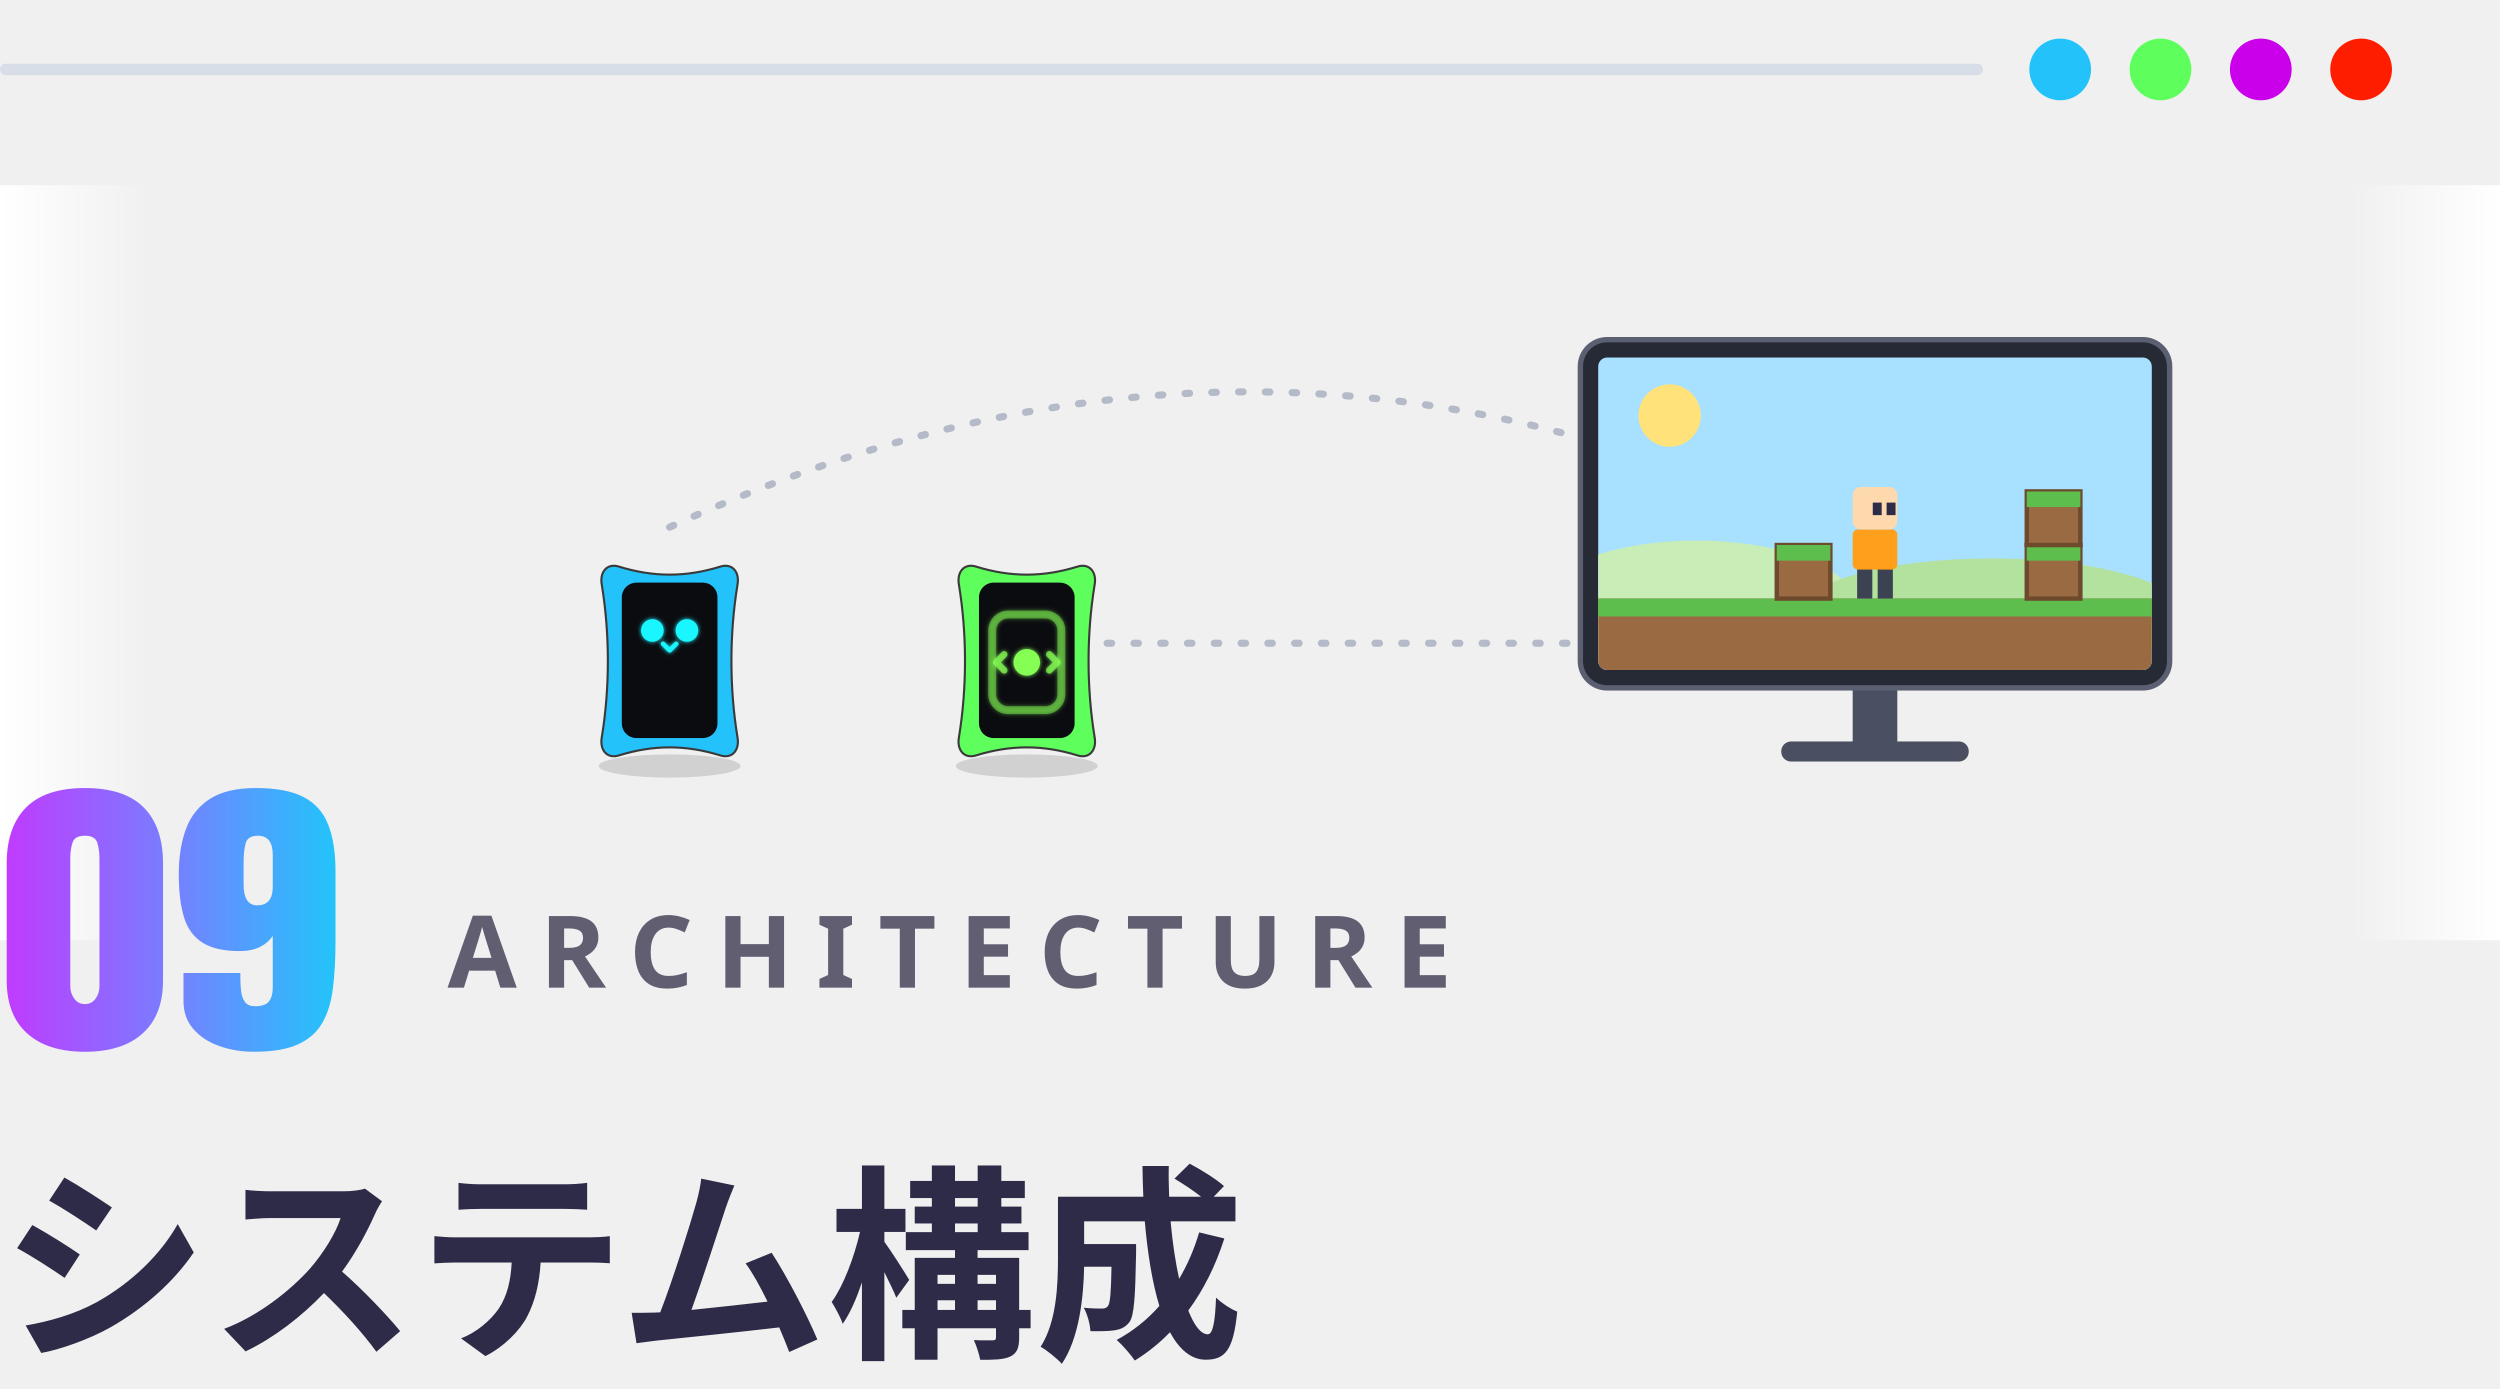
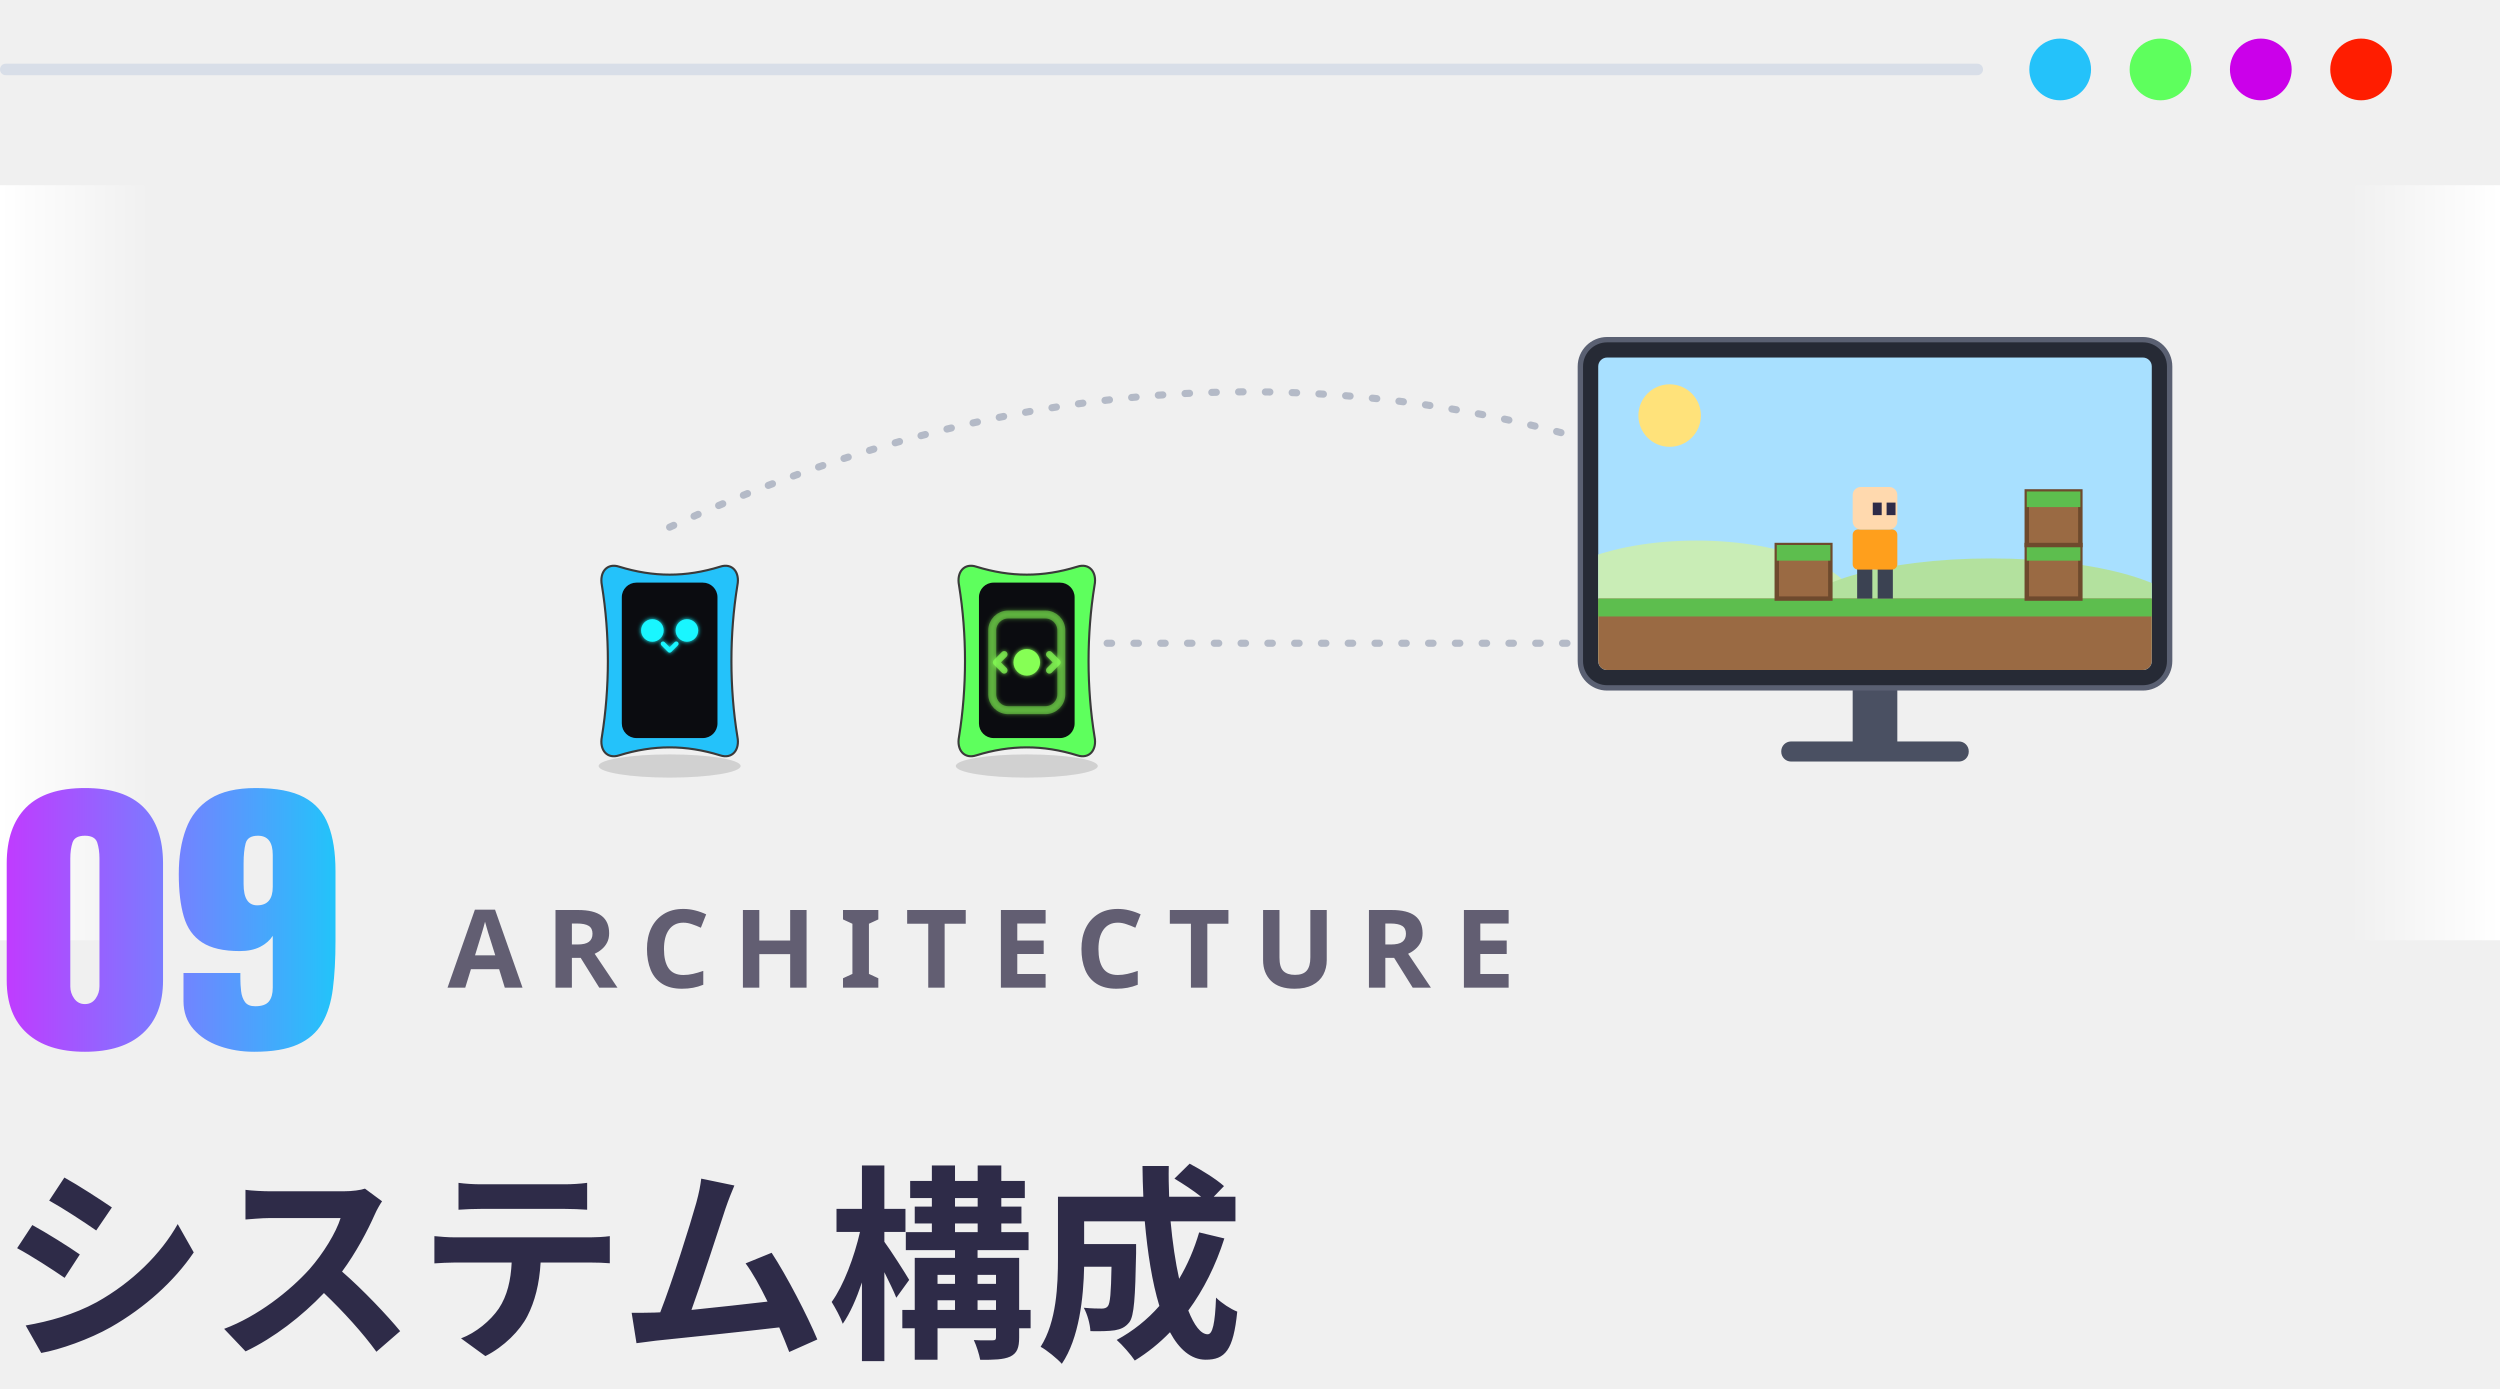
<svg xmlns="http://www.w3.org/2000/svg" viewBox="0 0 324 180" width="324" height="180" role="img">
  <defs>
    <filter id="glow" x="-30%" y="-30%" width="160%" height="160%">
      <feGaussianBlur stdDeviation="1.6" />
    </filter>
    <linearGradient id="brand" x1="0" y1="0" x2="1" y2="0">
      <stop offset="0" stop-color="#C03BFF" />
      <stop offset=".55" stop-color="#6F86FF" />
      <stop offset="1" stop-color="#22C4FA" />
    </linearGradient>
    <linearGradient id="bg" x1="0" y1="0" x2="1" y2="1">
      <stop offset="0" stop-color="#E8FAFF" />
      <stop offset="1" stop-color="#FFF5DC" />
    </linearGradient>
    <style>
.jp{font-family:'Hiragino Sans','Hiragino Kaku Gothic ProN','Yu Gothic UI','Yu Gothic','Meiryo','Noto Sans JP','Noto Sans CJK JP',sans-serif}
.disp{font-family:Impact,Haettenschweiler,'Anton','Arial Narrow Bold','Arial Black',sans-serif}
.gh{font-family:-apple-system,BlinkMacSystemFont,'Segoe UI','Noto Sans',Helvetica,Arial,sans-serif}
.rnd{font-family:RcRounded,'Hiragino Maru Gothic ProN','Yu Gothic UI','Noto Sans JP',sans-serif}
.hand{font-family:RcHand,'Hiragino Maru Gothic ProN','Yu Gothic UI','Noto Sans JP',sans-serif}
.mono{font-family:ui-monospace,SFMono-Regular,'Cascadia Mono',Consolas,'Liberation Mono',monospace}

@keyframes bob{0%,100%{transform:translateY(0)}50%{transform:translateY(-5px)}}
@keyframes blink{0%,90%,100%{transform:scaleY(1)}94%{transform:scaleY(.12)}}
@keyframes flow{to{stroke-dashoffset:-28}}
@keyframes pulse{0%,100%{opacity:.55}50%{opacity:1}}
.bob{animation:bob 2.6s ease-in-out infinite}
.eyes{transform-box:fill-box;transform-origin:center;animation:blink 4.8s infinite}
.flow{stroke-dasharray:6 8;animation:flow 1.1s linear infinite}
.pulse{animation:pulse 2.4s ease-in-out infinite}
@media (prefers-reduced-motion:reduce){.bob,.eyes,.flow,.pulse{animation:none}}
@keyframes spin{to{transform:rotate(360deg)}}.spin{animation:spin 1.1s linear infinite}@keyframes drip{0%{transform:translateY(0);opacity:1}100%{transform:translateY(8px);opacity:0}}.drip{animation:drip .8s ease-in infinite}@media (prefers-reduced-motion:reduce){*{animation:none!important}}@keyframes ln9{0%{transform:translateX(0);opacity:0}10%{opacity:1}90%{opacity:1}100%{transform:translateX(102.0px);opacity:0}}.ln9{animation:ln9 .72s linear infinite}@keyframes k-lnv9{0%{opacity:0}3.7%{opacity:0}4%{opacity:1}92%{opacity:1}92.3%{opacity:0}100%{opacity:0}}.lnv9{opacity:0;animation:k-lnv9 9s linear infinite}@keyframes k-w9{0%{transform:translate(0px,0px);animation-timing-function:cubic-bezier(.45,0,.55,1)}25%{transform:translate(-24px,0px);animation-timing-function:cubic-bezier(.45,0,.55,1)}50%{transform:translate(0px,0px);animation-timing-function:cubic-bezier(.45,0,.55,1)}75%{transform:translate(-24px,0px);animation-timing-function:cubic-bezier(.45,0,.55,1)}100%{transform:translate(0px,0px)}}.w9{animation:k-w9 9s linear infinite}@keyframes k-ok9{0%{transform:scale(0)}29%{transform:scale(0);animation-timing-function:cubic-bezier(0,.55,.45,1)}31.5%{transform:scale(1.3);animation-timing-function:cubic-bezier(.45,0,.55,1)}33%{transform:scale(1)}42%{transform:scale(1);animation-timing-function:cubic-bezier(.55,0,1,.45)}44%{transform:scale(0)}100%{transform:scale(0)}}.ok9{animation:k-ok9 9s linear infinite;transform-box:fill-box;transform-origin:50% 50%}.ok9{transform:scale(0)}@keyframes k-e9x{0%{transform:translateX(150px)}9%{transform:translateX(150px);animation-timing-function:linear}29%{transform:translateX(356.0px)}100%{transform:translateX(356.0px)}}@keyframes k-e9y{0%{transform:translateY(40px)}9%{transform:translateY(40px);animation-timing-function:cubic-bezier(0,.55,.45,1)}19%{transform:translateY(14px);animation-timing-function:cubic-bezier(.55,0,1,.45)}29%{transform:translateY(22px)}100%{transform:translateY(22px)}}@keyframes k-e9o{0%{opacity:0}8.8%{opacity:0}9%{opacity:1}29%{opacity:1}29.2%{opacity:0}100%{opacity:0}}.e9x{animation:k-e9x 9s linear infinite}.e9y{animation:k-e9y 9s linear infinite}.e9o{opacity:0;animation:k-e9o 9s linear infinite}@keyframes k-e9r{0%{transform:rotate(0deg)}9%{transform:rotate(0deg);animation-timing-function:linear}29%{transform:rotate(-20deg)}100%{transform:rotate(-20deg)}}.e9r{animation:k-e9r 9s linear infinite;transform-box:fill-box;transform-origin:50% 50%}@keyframes k-e9bx{0%{transform:translateX(356.0px)}50%{transform:translateX(356.0px);animation-timing-function:linear}66%{transform:translateX(150px)}100%{transform:translateX(150px)}}@keyframes k-e9by{0%{transform:translateY(22px)}50%{transform:translateY(22px);animation-timing-function:cubic-bezier(0,.55,.45,1)}58%{transform:translateY(14px);animation-timing-function:cubic-bezier(.55,0,1,.45)}66%{transform:translateY(40px)}100%{transform:translateY(40px)}}@keyframes k-e9bo{0%{opacity:0}49.8%{opacity:0}50%{opacity:1}66%{opacity:1}66.2%{opacity:0}100%{opacity:0}}.e9bx{animation:k-e9bx 9s linear infinite}.e9by{animation:k-e9by 9s linear infinite}.e9bo{opacity:0;animation:k-e9bo 9s linear infinite}@keyframes k-e9br{0%{transform:rotate(0deg)}50%{transform:rotate(0deg);animation-timing-function:linear}66%{transform:rotate(20deg)}100%{transform:rotate(20deg)}}.e9br{animation:k-e9br 9s linear infinite;transform-box:fill-box;transform-origin:50% 50%}@keyframes k-e9gx{0%{transform:translateX(356.0px)}52%{transform:translateX(356.0px);animation-timing-function:linear}66%{transform:translateX(230px)}100%{transform:translateX(230px)}}@keyframes k-e9gy{0%{transform:translateY(22px)}52%{transform:translateY(22px);animation-timing-function:cubic-bezier(0,.55,.45,1)}59%{transform:translateY(16px);animation-timing-function:cubic-bezier(.55,0,1,.45)}66%{transform:translateY(40px)}100%{transform:translateY(40px)}}@keyframes k-e9go{0%{opacity:0}51.8%{opacity:0}52%{opacity:1}66%{opacity:1}66.2%{opacity:0}100%{opacity:0}}.e9gx{animation:k-e9gx 9s linear infinite}.e9gy{animation:k-e9gy 9s linear infinite}.e9go{opacity:0;animation:k-e9go 9s linear infinite}@keyframes k-e9gr{0%{transform:rotate(0deg)}52%{transform:rotate(0deg);animation-timing-function:linear}66%{transform:rotate(20deg)}100%{transform:rotate(20deg)}}.e9gr{animation:k-e9gr 9s linear infinite;transform-box:fill-box;transform-origin:50% 50%}@keyframes x-b9{0%{transform:translateX(0px);animation-timing-function:cubic-bezier(.45,0,.55,1)}6%{transform:translateX(0px);animation-timing-function:cubic-bezier(.45,0,.55,1)}9%{transform:translateX(0px);animation-timing-function:cubic-bezier(.55,0,1,.45)}11.5%{transform:translateX(0px);animation-timing-function:cubic-bezier(.45,0,.55,1)}13%{transform:translateX(0px);animation-timing-function:cubic-bezier(.45,0,.55,1)}64%{transform:translateX(0px);animation-timing-function:cubic-bezier(.45,0,.55,1)}66%{transform:translateX(0px);animation-timing-function:cubic-bezier(0,.55,.45,1)}67%{transform:translateX(0px);animation-timing-function:cubic-bezier(0,.55,.45,1)}70%{transform:translateX(0px);animation-timing-function:cubic-bezier(.55,0,1,.45)}73%{transform:translateX(0px);animation-timing-function:cubic-bezier(0,.55,.45,1)}75%{transform:translateX(0px);animation-timing-function:cubic-bezier(.45,0,.55,1)}92%{transform:translateX(0px);animation-timing-function:cubic-bezier(.45,0,.55,1)}100%{transform:translateX(0px);animation-timing-function:cubic-bezier(.45,0,.55,1)}}@keyframes y-b9{0%{transform:translateY(0px);animation-timing-function:cubic-bezier(.45,0,.55,1)}6%{transform:translateY(0px);animation-timing-function:cubic-bezier(.45,0,.55,1)}9%{transform:translateY(-8px);animation-timing-function:cubic-bezier(.55,0,1,.45)}11.5%{transform:translateY(0px);animation-timing-function:cubic-bezier(.45,0,.55,1)}13%{transform:translateY(0px);animation-timing-function:cubic-bezier(.45,0,.55,1)}64%{transform:translateY(0px);animation-timing-function:cubic-bezier(.45,0,.55,1)}66%{transform:translateY(0px);animation-timing-function:cubic-bezier(0,.55,.45,1)}67%{transform:translateY(0px);animation-timing-function:cubic-bezier(0,.55,.45,1)}70%{transform:translateY(-10px);animation-timing-function:cubic-bezier(.55,0,1,.45)}73%{transform:translateY(0px);animation-timing-function:cubic-bezier(0,.55,.45,1)}75%{transform:translateY(0px);animation-timing-function:cubic-bezier(.45,0,.55,1)}92%{transform:translateY(0px);animation-timing-function:cubic-bezier(.45,0,.55,1)}100%{transform:translateY(0px);animation-timing-function:cubic-bezier(.45,0,.55,1)}}@keyframes p-b9{0%{transform:rotate(0deg) scale(1,1);animation-timing-function:cubic-bezier(.45,0,.55,1)}6%{transform:rotate(-6deg) scale(1.04,0.95);animation-timing-function:cubic-bezier(.45,0,.55,1)}9%{transform:rotate(8deg) scale(0.95,1.06);animation-timing-function:cubic-bezier(.55,0,1,.45)}11.5%{transform:rotate(0deg) scale(1.06,0.94);animation-timing-function:cubic-bezier(.45,0,.55,1)}13%{transform:rotate(0deg) scale(1,1);animation-timing-function:cubic-bezier(.45,0,.55,1)}64%{transform:rotate(0deg) scale(1,1);animation-timing-function:cubic-bezier(.45,0,.55,1)}66%{transform:rotate(0deg) scale(1.1,0.88);animation-timing-function:cubic-bezier(0,.55,.45,1)}67%{transform:rotate(0deg) scale(1.1,0.88);animation-timing-function:cubic-bezier(0,.55,.45,1)}70%{transform:rotate(0deg) scale(0.93,1.1);animation-timing-function:cubic-bezier(.55,0,1,.45)}73%{transform:rotate(0deg) scale(1.1,0.88);animation-timing-function:cubic-bezier(0,.55,.45,1)}75%{transform:rotate(0deg) scale(1,1);animation-timing-function:cubic-bezier(.45,0,.55,1)}92%{transform:rotate(0deg) scale(1,1);animation-timing-function:cubic-bezier(.45,0,.55,1)}100%{transform:rotate(0deg) scale(1,1);animation-timing-function:cubic-bezier(.45,0,.55,1)}}.x-b9{animation:x-b9 9s linear 0s infinite}.y-b9{animation:y-b9 9s linear 0s infinite}.p-b9{animation:p-b9 9s linear 0s infinite;transform-box:fill-box;transform-origin:50% 100%}@keyframes s-b9{0%{transform:scale(1.00);animation-timing-function:cubic-bezier(.45,0,.55,1)}6%{transform:scale(1.00);animation-timing-function:cubic-bezier(.45,0,.55,1)}9%{transform:scale(0.82);animation-timing-function:cubic-bezier(.55,0,1,.45)}11.5%{transform:scale(1.00);animation-timing-function:cubic-bezier(.45,0,.55,1)}13%{transform:scale(1.00);animation-timing-function:cubic-bezier(.45,0,.55,1)}64%{transform:scale(1.00);animation-timing-function:cubic-bezier(.45,0,.55,1)}66%{transform:scale(1.00);animation-timing-function:cubic-bezier(0,.55,.45,1)}67%{transform:scale(1.00);animation-timing-function:cubic-bezier(0,.55,.45,1)}70%{transform:scale(0.78);animation-timing-function:cubic-bezier(.55,0,1,.45)}73%{transform:scale(1.00);animation-timing-function:cubic-bezier(0,.55,.45,1)}75%{transform:scale(1.00);animation-timing-function:cubic-bezier(.45,0,.55,1)}92%{transform:scale(1.00);animation-timing-function:cubic-bezier(.45,0,.55,1)}100%{transform:scale(1.00);animation-timing-function:cubic-bezier(.45,0,.55,1)}}.s-b9{animation:s-b9 9s linear 0s infinite;transform-box:fill-box;transform-origin:50% 50%}@keyframes k-b9-f0{0%{opacity:1}66%{opacity:1}66.3%{opacity:0}91.7%{opacity:0}92%{opacity:1}100%{opacity:1}}.b9-f0{opacity:1;animation:k-b9-f0 9s linear infinite}@keyframes k-b9-f1{0%{opacity:0}65.7%{opacity:0}66%{opacity:1}92%{opacity:1}92.3%{opacity:0}100%{opacity:0}}.b9-f1{opacity:0;animation:k-b9-f1 9s linear infinite}@keyframes x-g9{0%{transform:translateX(0px);animation-timing-function:cubic-bezier(.45,0,.55,1)}25%{transform:translateX(0px);animation-timing-function:cubic-bezier(.45,0,.55,1)}50%{transform:translateX(0px);animation-timing-function:cubic-bezier(.45,0,.55,1)}66%{transform:translateX(0px);animation-timing-function:cubic-bezier(.45,0,.55,1)}67.5%{transform:translateX(0px);animation-timing-function:cubic-bezier(0,.55,.45,1)}70%{transform:translateX(0px);animation-timing-function:cubic-bezier(.55,0,1,.45)}72.5%{transform:translateX(0px);animation-timing-function:cubic-bezier(.45,0,.55,1)}75%{transform:translateX(0px);animation-timing-function:cubic-bezier(.45,0,.55,1)}100%{transform:translateX(0px);animation-timing-function:cubic-bezier(.45,0,.55,1)}}@keyframes y-g9{0%{transform:translateY(0px);animation-timing-function:cubic-bezier(.45,0,.55,1)}25%{transform:translateY(0px);animation-timing-function:cubic-bezier(.45,0,.55,1)}50%{transform:translateY(0px);animation-timing-function:cubic-bezier(.45,0,.55,1)}66%{transform:translateY(0px);animation-timing-function:cubic-bezier(.45,0,.55,1)}67.5%{transform:translateY(0px);animation-timing-function:cubic-bezier(0,.55,.45,1)}70%{transform:translateY(-8px);animation-timing-function:cubic-bezier(.55,0,1,.45)}72.5%{transform:translateY(0px);animation-timing-function:cubic-bezier(.45,0,.55,1)}75%{transform:translateY(0px);animation-timing-function:cubic-bezier(.45,0,.55,1)}100%{transform:translateY(0px);animation-timing-function:cubic-bezier(.45,0,.55,1)}}@keyframes p-g9{0%{transform:rotate(-4deg) scale(1,1);animation-timing-function:cubic-bezier(.45,0,.55,1)}25%{transform:rotate(4deg) scale(1,1);animation-timing-function:cubic-bezier(.45,0,.55,1)}50%{transform:rotate(-4deg) scale(1,1);animation-timing-function:cubic-bezier(.45,0,.55,1)}66%{transform:rotate(2deg) scale(1,1);animation-timing-function:cubic-bezier(.45,0,.55,1)}67.5%{transform:rotate(0deg) scale(1.1,0.88);animation-timing-function:cubic-bezier(0,.55,.45,1)}70%{transform:rotate(0deg) scale(0.95,1.06);animation-timing-function:cubic-bezier(.55,0,1,.45)}72.5%{transform:rotate(0deg) scale(1.06,0.94);animation-timing-function:cubic-bezier(.45,0,.55,1)}75%{transform:rotate(4deg) scale(1,1);animation-timing-function:cubic-bezier(.45,0,.55,1)}100%{transform:rotate(-4deg) scale(1,1);animation-timing-function:cubic-bezier(.45,0,.55,1)}}.x-g9{animation:x-g9 9s linear 0s infinite}.y-g9{animation:y-g9 9s linear 0s infinite}.p-g9{animation:p-g9 9s linear 0s infinite;transform-box:fill-box;transform-origin:50% 100%}@keyframes s-g9{0%{transform:scale(1.00);animation-timing-function:cubic-bezier(.45,0,.55,1)}25%{transform:scale(1.00);animation-timing-function:cubic-bezier(.45,0,.55,1)}50%{transform:scale(1.00);animation-timing-function:cubic-bezier(.45,0,.55,1)}66%{transform:scale(1.00);animation-timing-function:cubic-bezier(.45,0,.55,1)}67.5%{transform:scale(1.00);animation-timing-function:cubic-bezier(0,.55,.45,1)}70%{transform:scale(0.82);animation-timing-function:cubic-bezier(.55,0,1,.45)}72.5%{transform:scale(1.00);animation-timing-function:cubic-bezier(.45,0,.55,1)}75%{transform:scale(1.00);animation-timing-function:cubic-bezier(.45,0,.55,1)}100%{transform:scale(1.00);animation-timing-function:cubic-bezier(.45,0,.55,1)}}.s-g9{animation:s-g9 9s linear 0s infinite;transform-box:fill-box;transform-origin:50% 50%}@keyframes k-g9-f0{0%{opacity:1}100%{opacity:1}}.g9-f0{opacity:1;animation:k-g9-f0 9s linear infinite}@keyframes k-g9k{0%{transform:translate(12px,0px);animation-timing-function:cubic-bezier(.45,0,.55,1)}25%{transform:translate(-12px,0px);animation-timing-function:cubic-bezier(.45,0,.55,1)}50%{transform:translate(12px,0px);animation-timing-function:cubic-bezier(.45,0,.55,1)}75%{transform:translate(-12px,0px);animation-timing-function:cubic-bezier(.45,0,.55,1)}100%{transform:translate(12px,0px)}}.g9k{animation:k-g9k 9s linear infinite}</style>
  </defs>
  <rect x="0" y="8.25" width="257" height="1.5" rx=".75" fill="#D8DEE8" />
  <circle cx="267" cy="9" r="4" fill="#24C2FA" />
  <circle cx="280" cy="9" r="4" fill="#5EFF5D" />
  <circle cx="293" cy="9" r="4" fill="#CB00EA" />
  <circle cx="306" cy="9" r="4" fill="#FF1D00" />
  <g transform="translate(0 44)">
    <defs>
      <linearGradient id="stagefade" x1="0" y1="0" x2="324" y2="0" gradientUnits="userSpaceOnUse">
        <stop offset="0" stop-color="#FFFFFF" />
        <stop offset="0.06" stop-color="#FFFFFF" stop-opacity="0" />
        <stop offset="0.94" stop-color="#FFFFFF" stop-opacity="0" />
        <stop offset="1" stop-color="#FFFFFF" />
      </linearGradient>
      <clipPath id="stage">
        <rect x="0" y="-20" width="324" height="97.857" />
      </clipPath>
    </defs>
    <g clip-path="url(#stage)">
      <svg x="0.0" y="0.0" width="324.0" height="57.9" viewBox="0 0 560 100" overflow="visible">
        <path d="M150 42Q254.0 -6 354.0 22" fill="none" stroke="#9AA3B5" stroke-width="1.6" stroke-dasharray="1 5" stroke-linecap="round" opacity=".7" />
        <path d="M248 68H352.0" stroke="#9AA3B5" stroke-width="1.6" stroke-dasharray="1 5" stroke-linecap="round" opacity=".7" />
        <g class="lnv9">
          <circle class="ln9" style="animation-delay:0.00s" cx="248" cy="68" r="2.6" fill="#5EFF5D" stroke="#FFFFFF" stroke-width="1" />
          <circle class="ln9" style="animation-delay:-0.09s" cx="248" cy="68" r="2.6" fill="#5EFF5D" stroke="#FFFFFF" stroke-width="1" />
          <circle class="ln9" style="animation-delay:-0.18s" cx="248" cy="68" r="2.6" fill="#5EFF5D" stroke="#FFFFFF" stroke-width="1" />
          <circle class="ln9" style="animation-delay:-0.27s" cx="248" cy="68" r="2.6" fill="#5EFF5D" stroke="#FFFFFF" stroke-width="1" />
          <circle class="ln9" style="animation-delay:-0.36s" cx="248" cy="68" r="2.6" fill="#5EFF5D" stroke="#FFFFFF" stroke-width="1" />
          <circle class="ln9" style="animation-delay:-0.45s" cx="248" cy="68" r="2.6" fill="#5EFF5D" stroke="#FFFFFF" stroke-width="1" />
          <circle class="ln9" style="animation-delay:-0.54s" cx="248" cy="68" r="2.6" fill="#5EFF5D" stroke="#FFFFFF" stroke-width="1" />
          <circle class="ln9" style="animation-delay:-0.63s" cx="248" cy="68" r="2.6" fill="#5EFF5D" stroke="#FFFFFF" stroke-width="1" />
        </g>
        <rect x="415" y="78" width="10" height="13" fill="#4A5062" />
        <rect x="399" y="90" width="42" height="4.5" rx="2.2" fill="#4A5062" />
        <rect x="354.0" y="0" width="132" height="78" rx="6" fill="#262A35" stroke="#5A6072" stroke-width="1.2" />
        <clipPath id="mon">
          <rect x="358.0" y="4" width="124" height="70" rx="2" />
        </clipPath>
        <g clip-path="url(#mon)">
          <g transform="translate(358.0 4)">
            <rect width="124" height="70" fill="#A8E0FF" />
            <circle cx="16" cy="13" r="7" fill="#FFE27A" />
            <ellipse cx="22" cy="56" rx="36" ry="15" fill="#C9EDB6" />
            <ellipse cx="88" cy="58" rx="44" ry="13" fill="#B3E19E" />
            <g class="w9">
              <rect x="-10" y="54" width="180" height="20" fill="#9A6A43" />
              <rect x="-10" y="54" width="180" height="4" fill="#5DBE4E" />
              <rect x="40" y="42" width="12" height="12" fill="#9A6A43" stroke="#6E4A2D" stroke-width="1" />
              <rect x="40" y="42" width="12" height="3.5" fill="#5DBE4E" />
              <rect x="96" y="42" width="12" height="12" fill="#9A6A43" stroke="#6E4A2D" stroke-width="1" />
              <rect x="96" y="42" width="12" height="3.5" fill="#5DBE4E" />
              <rect x="96" y="30" width="12" height="12" fill="#9A6A43" stroke="#6E4A2D" stroke-width="1" />
              <rect x="96" y="30" width="12" height="3.5" fill="#5DBE4E" />
              <rect x="140" y="42" width="12" height="12" fill="#9A6A43" stroke="#6E4A2D" stroke-width="1" />
              <rect x="140" y="42" width="12" height="3.5" fill="#5DBE4E" />
            </g>
            <g transform="translate(62 54)">
              <rect x="-4" y="-7" width="3.4" height="7" fill="#3B4252" />
              <rect x=".6" y="-7" width="3.4" height="7" fill="#3B4252" />
              <rect x="-5" y="-15.5" width="10" height="9" rx="1.2" fill="#FF9F1C" />
              <rect x="-5" y="-25" width="10" height="9.5" rx="1.8" fill="#FFD9AE" />
              <rect x="-0.5" y="-21.5" width="2" height="2.8" fill="#2E2B48" />
              <rect x="2.6" y="-21.5" width="2" height="2.8" fill="#2E2B48" />
            </g>
            <g class="ok9">
              <circle cx="112" cy="12" r="8" fill="#2DA44E" stroke="#FFFFFF" stroke-width="1.5" />
              <path d="M108 12l3 3 5.5-6" fill="none" stroke="#FFFFFF" stroke-width="2.2" stroke-linecap="round" stroke-linejoin="round" />
            </g>
          </g>
        </g>
        <g class="e9x">
          <g class="e9y">
            <g class="e9o">
              <g class="e9r">
                <rect x="-9" y="-6.5" width="18" height="13" rx="2" fill="#FFFFFF" stroke="#24C2FA" stroke-width="1.8" />
                <path d="M-8 -5l8 6 8-6" fill="none" stroke="#24C2FA" stroke-width="1.6" stroke-linejoin="round" />
              </g>
            </g>
          </g>
        </g>
        <g class="e9bx">
          <g class="e9by">
            <g class="e9bo">
              <g class="e9br">
                <rect x="-9" y="-6.5" width="18" height="13" rx="2" fill="#FFFFFF" stroke="#2DA44E" stroke-width="1.8" />
                <path d="M-8 -5l8 6 8-6" fill="none" stroke="#2DA44E" stroke-width="1.6" stroke-linejoin="round" />
              </g>
            </g>
          </g>
        </g>
        <g class="e9gx">
          <g class="e9gy">
            <g class="e9go">
              <g class="e9gr">
                <rect x="-9" y="-6.5" width="18" height="13" rx="2" fill="#FFFFFF" stroke="#2DA44E" stroke-width="1.8" />
                <path d="M-8 -5l8 6 8-6" fill="none" stroke="#2DA44E" stroke-width="1.6" stroke-linejoin="round" />
              </g>
            </g>
          </g>
        </g>
        <g transform="translate(150 94)">
          <g class="x-b9">
            <ellipse class="s-b9" cx="0" cy="1.5" rx="15.9" ry="2.6" fill="#000" opacity=".13" />
            <g class="y-b9">
              <g class="p-b9">
                <g transform="translate(-14.88 -44.34) scale(0.2976)">
                  <path d="M12 4C38 12 62 12 88 4C97 1 103 8 101 18C95 55 95 95 101 132C103 142 97 149 88 146C62 138 38 138 12 146C3 149-3 142-1 132C5 95 5 55-1 18C-3 8 3 1 12 4Z" fill="#24C2FA" stroke="#3A3A3A" stroke-width="1.6" />
                  <rect x="14" y="16" width="72" height="117" rx="11" fill="#0B0C10" />
                  <g class="b9-f0">
                    <g filter="url(#glow)" aria-hidden="true" transform="translate(0 6)">
                      <g class="eyes">
                        <circle cx="37" cy="46" r="8.5" fill="#19F6FF" />
                        <circle cx="63" cy="46" r="8.5" fill="#19F6FF" />
                      </g>
                      <path d="M45 56l5 5 5-5" fill="none" stroke="#19F6FF" stroke-width="3.4" stroke-linecap="round" stroke-linejoin="round" />
                    </g>
                    <g transform="translate(0 6)">
                      <g class="eyes">
                        <circle cx="37" cy="46" r="8.5" fill="#19F6FF" />
                        <circle cx="63" cy="46" r="8.5" fill="#19F6FF" />
                      </g>
                      <path d="M45 56l5 5 5-5" fill="none" stroke="#19F6FF" stroke-width="3.4" stroke-linecap="round" stroke-linejoin="round" />
                    </g>
                  </g>
                  <g class="b9-f1">
                    <g filter="url(#glow)" aria-hidden="true">
                      <path d="M27 52q8-11 16 0M57 52q8-11 16 0M40 63q10 11 20 0" fill="none" stroke="#19F6FF" stroke-width="4.5" stroke-linecap="round" stroke-linejoin="round" />
                    </g>
                    <g>
                      <path d="M27 52q8-11 16 0M57 52q8-11 16 0M40 63q10 11 20 0" fill="none" stroke="#19F6FF" stroke-width="4.5" stroke-linecap="round" stroke-linejoin="round" />
                    </g>
                  </g>
                </g>
              </g>
            </g>
          </g>
        </g>
        <g transform="translate(230 94)">
          <g class="x-g9">
            <ellipse class="s-g9" cx="0" cy="1.5" rx="15.9" ry="2.6" fill="#000" opacity=".13" />
            <g class="y-g9">
              <g class="p-g9">
                <g transform="translate(-14.88 -44.34) scale(0.2976)">
                  <path d="M12 4C38 12 62 12 88 4C97 1 103 8 101 18C95 55 95 95 101 132C103 142 97 149 88 146C62 138 38 138 12 146C3 149-3 142-1 132C5 95 5 55-1 18C-3 8 3 1 12 4Z" fill="#5EFF5D" stroke="#3A3A3A" stroke-width="1.6" />
                  <rect x="14" y="16" width="72" height="117" rx="11" fill="#0B0C10" />
                  <g class="g9-f0">
                    <g filter="url(#glow)" aria-hidden="true">
                      <rect x="24" y="40" width="52" height="72" rx="12" fill="none" stroke="#86FF55" stroke-width="6" opacity=".45" />
                      <path d="M33 70l-6 6 6 6M67 70l6 6-6 6" fill="none" stroke="#86FF55" stroke-width="5" stroke-linecap="round" stroke-linejoin="round" opacity=".7" />
                      <g class="g9k">
                        <circle cx="50" cy="76" r="10" fill="#86FF55" />
                      </g>
                    </g>
                    <g>
                      <rect x="24" y="40" width="52" height="72" rx="12" fill="none" stroke="#86FF55" stroke-width="6" opacity=".45" />
                      <path d="M33 70l-6 6 6 6M67 70l6 6-6 6" fill="none" stroke="#86FF55" stroke-width="5" stroke-linecap="round" stroke-linejoin="round" opacity=".7" />
                      <g class="g9k">
                        <circle cx="50" cy="76" r="10" fill="#86FF55" />
                      </g>
                    </g>
                  </g>
                </g>
              </g>
            </g>
          </g>
        </g>
      </svg>
      <rect x="0" y="-20" width="324" height="97.857" fill="url(#stagefade)" />
    </g>
    <g transform="translate(0 50)">
      <path d="M11 42.31Q6.15 42.31 3.51 39.92Q0.87 37.54 0.87 33.06V17.91Q0.87 13.18 3.38 10.65Q5.89 8.13 11 8.13Q16.13 8.13 18.63 10.65Q21.13 13.18 21.13 17.91V33.06Q21.13 37.54 18.5 39.92Q15.87 42.31 11 42.31ZM11 36.13Q11.89 36.13 12.39 35.42Q12.89 34.71 12.89 33.84V17.26Q12.89 16.08 12.6 15.19Q12.3 14.31 11 14.31Q9.7 14.31 9.4 15.19Q9.11 16.08 9.11 17.26V33.84Q9.11 34.71 9.62 35.42Q10.13 36.13 11 36.13ZM32.93 42.31Q30.52 42.31 28.43 41.57Q26.35 40.84 25.07 39.37Q23.78 37.9 23.78 35.73V32.1H31.15V32.79Q31.15 33.63 31.25 34.47Q31.35 35.31 31.75 35.86Q32.15 36.41 33.07 36.41Q34.35 36.41 34.85 35.79Q35.35 35.17 35.35 34.01V27.28Q34.8 28.15 33.72 28.71Q32.63 29.26 31.07 29.26Q27.91 29.26 26.2 28.14Q24.48 27.03 23.83 24.82Q23.17 22.6 23.17 19.28Q23.17 15.93 24.11 13.42Q25.04 10.91 27.23 9.52Q29.41 8.13 33.15 8.13Q37.15 8.13 39.39 9.32Q41.63 10.51 42.55 12.91Q43.48 15.3 43.48 18.9V27.98Q43.48 31.47 43.14 34.14Q42.8 36.81 41.74 38.62Q40.67 40.44 38.57 41.37Q36.46 42.31 32.93 42.31ZM33.33 23.33Q35.35 23.33 35.35 20.94V16.79Q35.35 14.31 33.43 14.31Q32.09 14.31 31.83 15.31Q31.57 16.31 31.57 17.87V20.58Q31.57 23.33 33.33 23.33Z" fill="url(#brand)" />
-       <text x="58" y="34" class="gh" font-size="13" font-weight="600" fill="#625E72" text-anchor="start" letter-spacing="3">ARCHITECTURE</text>
+       <text x="58" y="34" class="gh" font-size="14.1" font-weight="600" fill="#625E72" text-anchor="start" letter-spacing="3">ARCHITECTURE</text>
      <text x="0" y="80" class="gh" font-size="27" font-weight="600" fill="#2E2B48" text-anchor="start">システム構成</text>
    </g>
  </g>
</svg>
